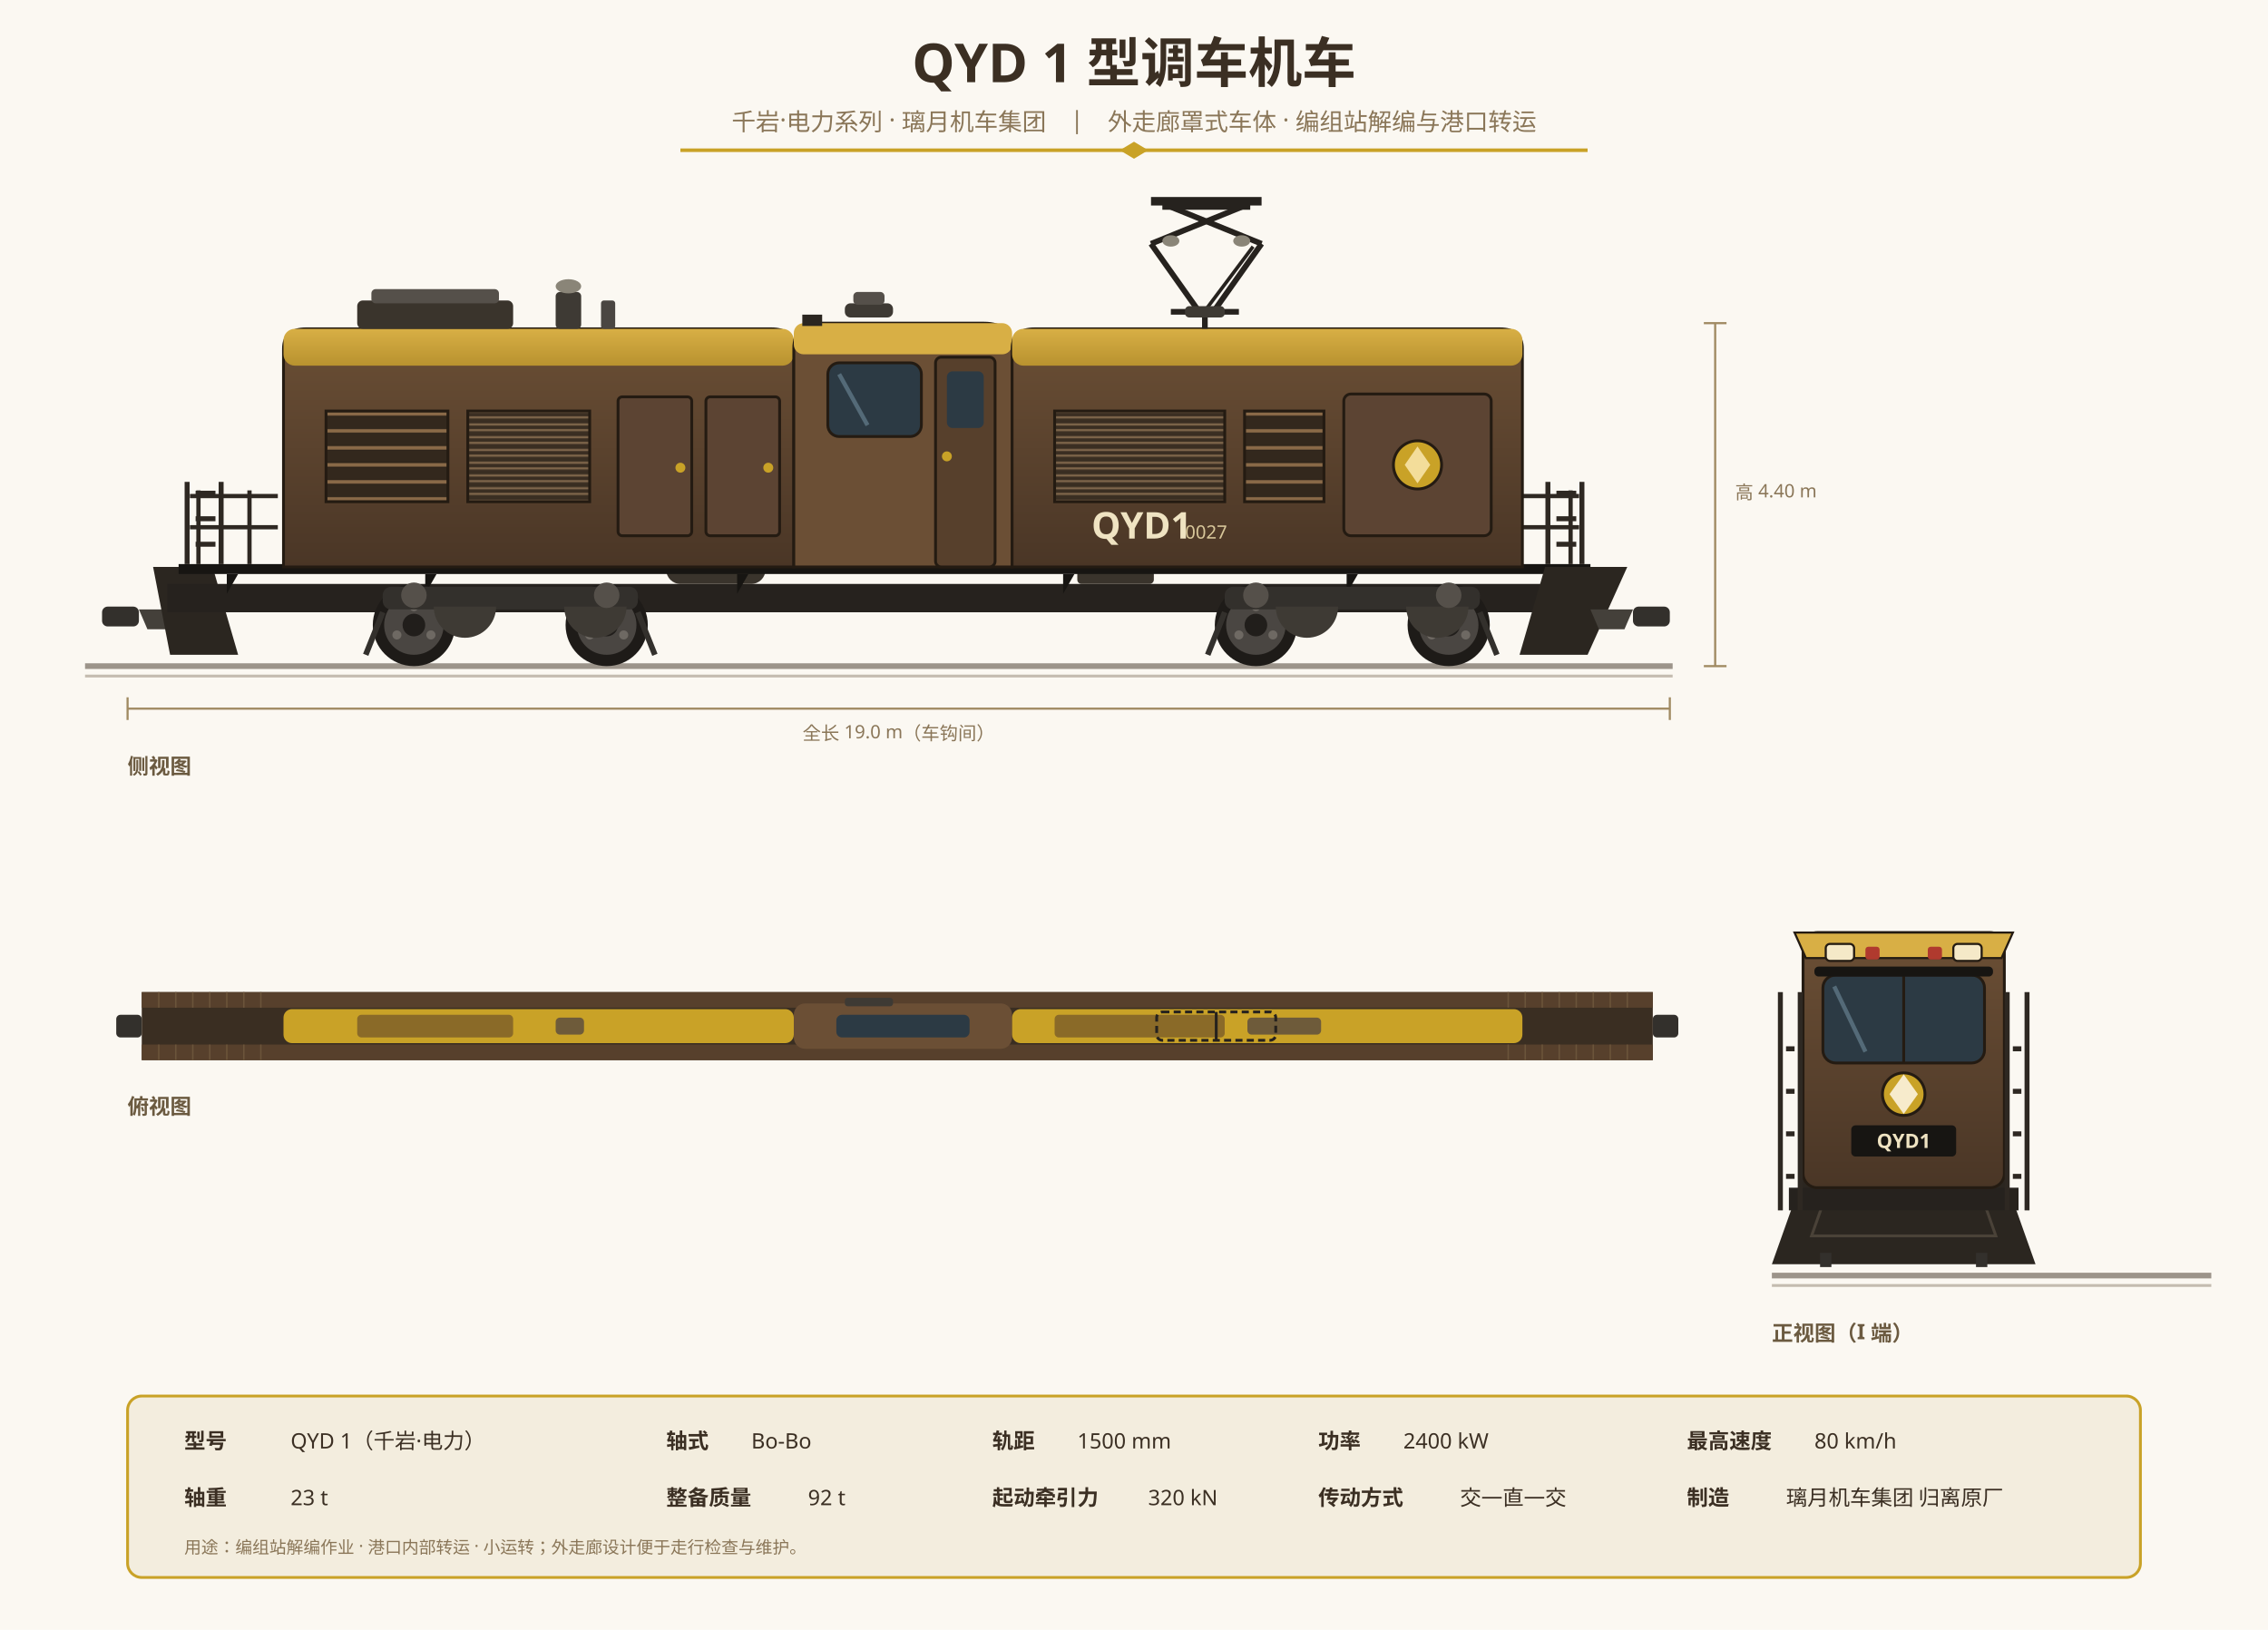
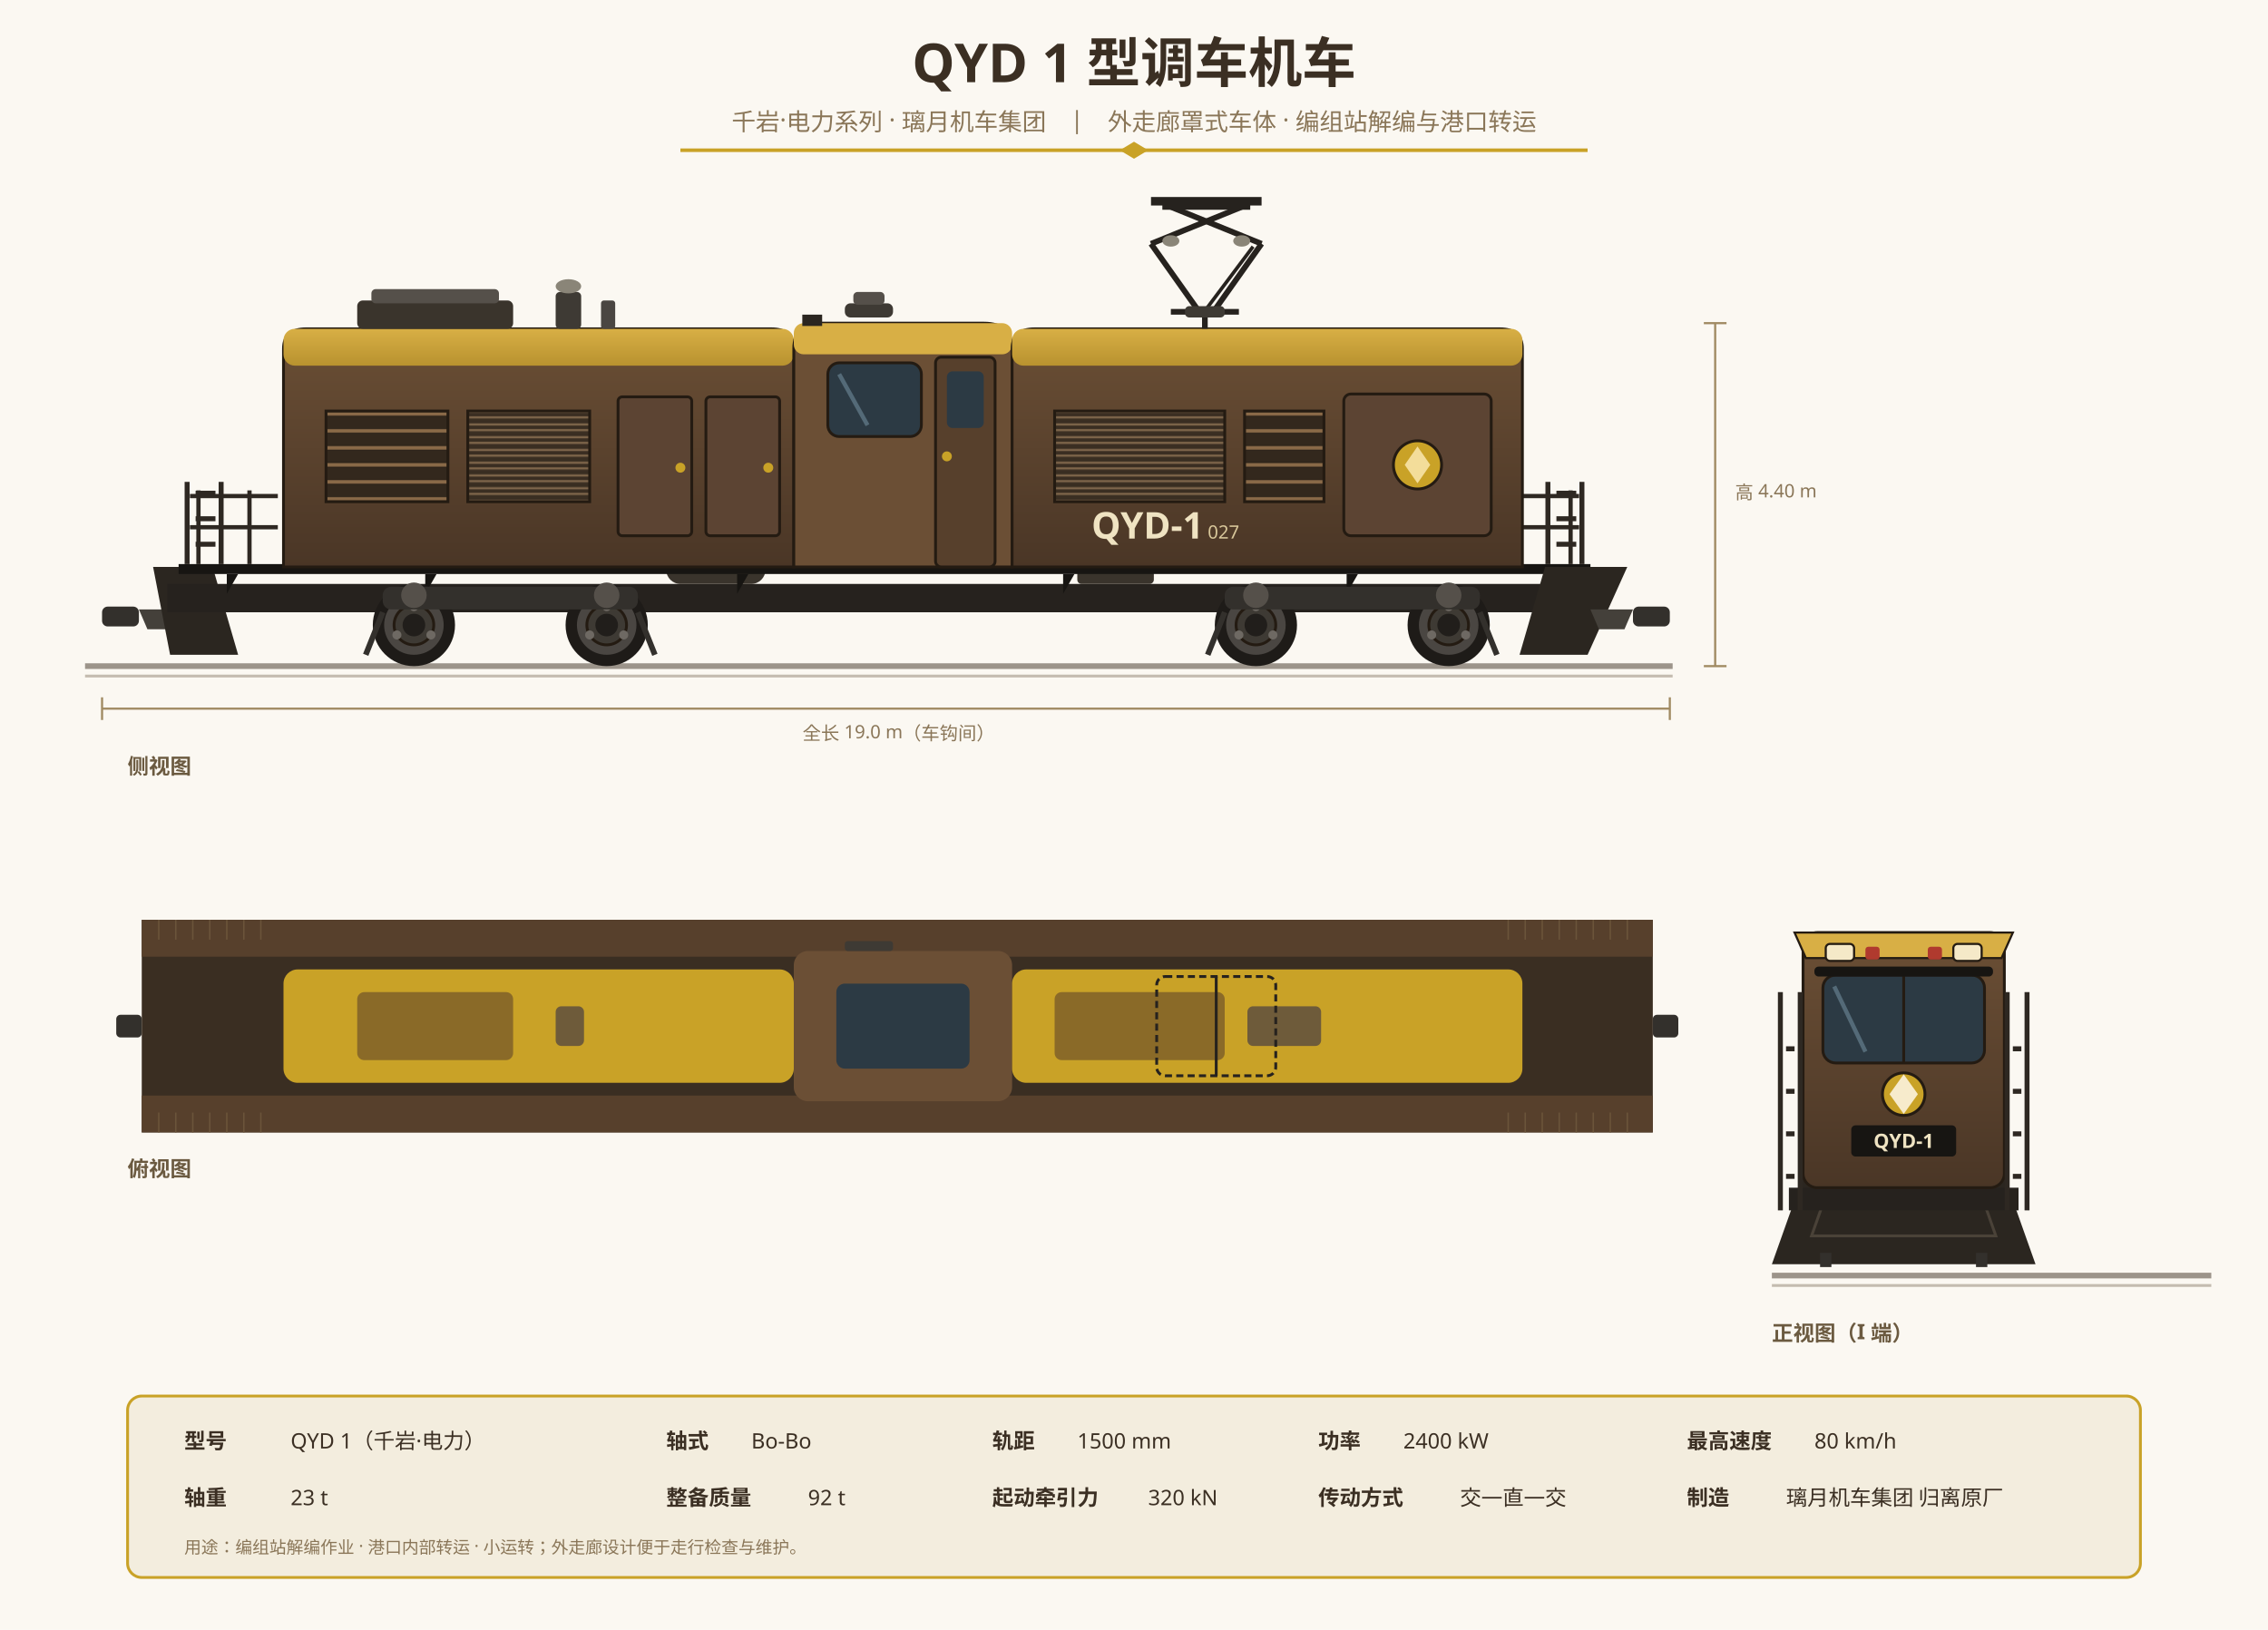
<svg xmlns="http://www.w3.org/2000/svg" viewBox="0 0 1600 1150" font-family="'Microsoft YaHei','PingFang SC','Noto Sans SC',sans-serif">
  <defs>
    <linearGradient id="bodyLow" x1="0" y1="0" x2="0" y2="1">
      <stop offset="0" stop-color="#6B4F35" />
      <stop offset="1" stop-color="#4A3626" />
    </linearGradient>
    <linearGradient id="hoodTop" x1="0" y1="0" x2="0" y2="1">
      <stop offset="0" stop-color="#D8AF45" />
      <stop offset="1" stop-color="#B8922F" />
    </linearGradient>
    <pattern id="grille" width="9" height="9" patternUnits="userSpaceOnUse">
      <rect width="9" height="9" fill="#3A2E22" />
      <line x1="0" y1="2.5" x2="9" y2="2.5" stroke="#7A6248" stroke-width="1.6" />
      <line x1="0" y1="6.5" x2="9" y2="6.5" stroke="#7A6248" stroke-width="1.6" />
    </pattern>
    <pattern id="louver" width="12" height="12" patternUnits="userSpaceOnUse">
      <rect width="12" height="12" fill="#33281D" />
      <line x1="0" y1="4" x2="12" y2="4" stroke="#8A6A48" stroke-width="2.4" />
    </pattern>
    <g id="wheel">
      <circle r="29" fill="#1E1B18" />
      <circle r="21" fill="#4A4642" />
+       <circle r="14" fill="#3E3A34" stroke="#241B12" stroke-width="2" />
      <circle r="8" fill="#211E1B" />
      <circle cx="0" cy="-13" r="3.2" fill="#6E6963" />
      <circle cx="12" cy="7" r="3.2" fill="#6E6963" />
      <circle cx="-12" cy="7" r="3.2" fill="#6E6963" />
-     </g>
-     <g id="railpost" stroke="#2E2822" stroke-width="3">
-       <line x1="0" y1="0" x2="0" y2="52" />
    </g>
  </defs>
  <rect width="1600" height="1150" fill="#FBF8F2" />
  <text x="800" y="58" text-anchor="middle" font-size="38" font-weight="700" fill="#3B2F23">QYD 1 型调车机车</text>
  <text x="800" y="92" text-anchor="middle" font-size="17" fill="#8A7658">千岩·电力系列 · 璃月机车集团　|　外走廊罩式车体 · 编组站解编与港口转运</text>
  <line x1="480" y1="106" x2="1120" y2="106" stroke="#C9A227" stroke-width="2.5" />
  <polygon points="800,100 810,106 800,112 790,106" fill="#C9A227" />
  <line x1="60" y1="470" x2="1180" y2="470" stroke="#9C948A" stroke-width="4" />
  <line x1="60" y1="477" x2="1180" y2="477" stroke="#C4BCB0" stroke-width="2" />
  <rect x="72" y="428" width="26" height="14" rx="4" fill="#33302C" />
  <path d="M 98 430 L 128 430 L 122 444 L 104 444 Z" fill="#44403A" />
  <path d="M 108 400 L 150 400 L 168 462 L 120 462 Z" fill="#2B2620" />
  <rect x="118" y="412" width="1010" height="20" fill="#26221E" />
  <rect x="470" y="392" width="70" height="20" rx="10" fill="#3A342C" />
  <rect x="760" y="394" width="54" height="18" rx="3" fill="#3A342C" />
  <rect x="126" y="398" width="996" height="7" fill="#171512" />
  <g fill="#171512">
    <path d="M 160 405 l 8 0 l -8 14 z" />
    <path d="M 300 405 l 8 0 l -8 14 z" />
    <path d="M 520 405 l 8 0 l -8 14 z" />
    <path d="M 750 405 l 8 0 l -8 14 z" />
    <path d="M 950 405 l 8 0 l -8 14 z" />
    <path d="M 1090 405 l 8 0 l -8 14 z" />
  </g>
  <g stroke="#2E2822" stroke-width="3">
    <line x1="140" y1="346" x2="140" y2="398" />
    <line x1="176" y1="346" x2="176" y2="398" />
    <line x1="134" y1="350" x2="196" y2="350" />
    <line x1="134" y1="372" x2="196" y2="372" />
  </g>
  <g stroke="#2E2822" stroke-width="3">
    <line x1="1072" y1="346" x2="1072" y2="398" />
    <line x1="1108" y1="346" x2="1108" y2="398" />
    <line x1="1052" y1="350" x2="1114" y2="350" />
    <line x1="1052" y1="372" x2="1114" y2="372" />
  </g>
  <path d="M 200 400 L 200 246 Q 200 232 216 232 L 544 232 Q 560 232 560 246 L 560 400 Z" fill="url(#bodyLow)" stroke="#241B12" stroke-width="2" />
  <rect x="200" y="232" width="360" height="26" rx="8" fill="url(#hoodTop)" />
  <rect x="230" y="290" width="86" height="64" fill="url(#louver)" stroke="#241B12" stroke-width="2" />
  <rect x="330" y="290" width="86" height="64" fill="url(#grille)" stroke="#241B12" stroke-width="2" />
  <g stroke="#241B12" stroke-width="2" fill="#5C4433">
    <rect x="436" y="280" width="52" height="98" rx="3" />
    <rect x="498" y="280" width="52" height="98" rx="3" />
  </g>
  <circle cx="480" cy="330" r="3.5" fill="#C9A227" />
  <circle cx="542" cy="330" r="3.5" fill="#C9A227" />
  <rect x="252" y="212" width="110" height="20" rx="4" fill="#3A342C" />
  <rect x="262" y="204" width="90" height="10" rx="3" fill="#55504A" />
  <rect x="392" y="206" width="18" height="26" rx="3" fill="#3E3A34" />
  <ellipse cx="401" cy="202" rx="9" ry="5" fill="#8A8578" />
  <rect x="424" y="212" width="10" height="20" rx="2" fill="#4A4642" />
  <path d="M 560 400 L 560 246 Q 560 228 580 228 L 694 228 Q 714 228 714 246 L 714 400 Z" fill="#6B4F35" stroke="#241B12" stroke-width="2" />
  <rect x="560" y="228" width="154" height="22" rx="7" fill="#D8AF45" />
  <rect x="584" y="256" width="66" height="52" rx="8" fill="#2C3A44" stroke="#241B12" stroke-width="2" />
  <line x1="592" y1="264" x2="612" y2="300" stroke="#5E7684" stroke-width="3" opacity="0.8" />
  <rect x="660" y="252" width="42" height="148" rx="4" fill="#57402C" stroke="#241B12" stroke-width="2" />
  <rect x="668" y="262" width="26" height="40" rx="4" fill="#2C3A44" />
  <circle cx="668" cy="322" r="3.5" fill="#C9A227" />
  <rect x="596" y="214" width="34" height="10" rx="4" fill="#3E3A34" />
  <rect x="602" y="206" width="22" height="9" rx="3" fill="#55504A" />
  <rect x="566" y="222" width="14" height="8" fill="#2B2620" />
  <path d="M 714 400 L 714 246 Q 714 232 730 232 L 1058 232 Q 1074 232 1074 246 L 1074 400 Z" fill="url(#bodyLow)" stroke="#241B12" stroke-width="2" />
  <rect x="714" y="232" width="360" height="26" rx="8" fill="url(#hoodTop)" />
  <rect x="744" y="290" width="120" height="64" fill="url(#grille)" stroke="#241B12" stroke-width="2" />
  <rect x="878" y="290" width="56" height="64" fill="url(#louver)" stroke="#241B12" stroke-width="2" />
  <g stroke="#241B12" stroke-width="2" fill="#5C4433">
    <rect x="948" y="278" width="104" height="100" rx="5" />
  </g>
  <circle cx="1000" cy="328" r="17" fill="#C9A227" stroke="#241B12" stroke-width="2" />
  <polygon points="1000,315 1009,328 1000,341 991,328" fill="#F3DD9A" />
-   <text x="770" y="380" font-size="26" font-weight="700" fill="#EFE3C2">QYD1</text>
-   <text x="836" y="380" font-size="13" fill="#D8C79A">0027</text>
+   <text x="770" y="380" font-size="26" font-weight="700" fill="#EFE3C2">QYD-1</text>
+   <text x="852" y="380" font-size="13" fill="#D8C79A">027</text>
  <g stroke="#26221E" stroke-width="4" fill="none">
    <line x1="850" y1="232" x2="850" y2="220" />
    <line x1="826" y1="220" x2="874" y2="220" />
    <line x1="846" y1="220" x2="812" y2="172" />
    <line x1="856" y1="220" x2="890" y2="172" />
    <line x1="812" y1="172" x2="876" y2="146" />
    <line x1="890" y1="172" x2="826" y2="146" />
    <line x1="820" y1="146" x2="882" y2="146" />
    <line x1="812" y1="142" x2="890" y2="142" stroke-width="6" />
    <line x1="851" y1="218" x2="884" y2="174" stroke-width="2.5" />
  </g>
  <rect x="836" y="216" width="28" height="8" rx="3" fill="#3E3A34" />
  <ellipse cx="826" cy="170" rx="6" ry="4" fill="#8A8578" />
  <ellipse cx="876" cy="170" rx="6" ry="4" fill="#8A8578" />
  <g stroke="#2E2822" stroke-width="3.5" fill="none">
    <path d="M 132 398 L 132 340 M 156 398 L 156 340 M 138 384 L 152 384 M 138 366 L 152 366 M 138 348 L 152 348" />
    <path d="M 1092 398 L 1092 340 M 1116 398 L 1116 340 M 1098 384 L 1112 384 M 1098 366 L 1112 366 M 1098 348 L 1112 348" />
  </g>
  <g>
    <use href="#wheel" x="292" y="441" />
    <use href="#wheel" x="428" y="441" />
    <rect x="270" y="414" width="180" height="16" rx="6" fill="#33302C" />
-     <path d="M 306 428 a 22 22 0 0 0 44 0 z" fill="#3E3A34" />
-     <path d="M 398 428 a 22 22 0 0 0 44 0 z" fill="#3E3A34" />
    <circle cx="292" cy="420" r="9" fill="#55504A" />
    <circle cx="428" cy="420" r="9" fill="#55504A" />
  </g>
  <g>
    <use href="#wheel" x="886" y="441" />
    <use href="#wheel" x="1022" y="441" />
    <rect x="864" y="414" width="180" height="16" rx="6" fill="#33302C" />
-     <path d="M 900 428 a 22 22 0 0 0 44 0 z" fill="#3E3A34" />
-     <path d="M 992 428 a 22 22 0 0 0 44 0 z" fill="#3E3A34" />
    <circle cx="886" cy="420" r="9" fill="#55504A" />
    <circle cx="1022" cy="420" r="9" fill="#55504A" />
  </g>
  <line x1="270" y1="432" x2="258" y2="462" stroke="#33302C" stroke-width="4" />
  <line x1="450" y1="432" x2="462" y2="462" stroke="#33302C" stroke-width="4" />
  <line x1="864" y1="432" x2="852" y2="462" stroke="#33302C" stroke-width="4" />
  <line x1="1044" y1="432" x2="1056" y2="462" stroke="#33302C" stroke-width="4" />
  <path d="M 1078 400 L 1020 400 L 1002 462 L 1050 462 Z" transform="translate(70 0)" fill="#2B2620" />
  <rect x="1152" y="428" width="26" height="14" rx="4" fill="#33302C" />
  <path d="M 1152 430 L 1122 430 L 1128 444 L 1146 444 Z" fill="#44403A" />
  <g stroke="#A08A62" stroke-width="1.5" fill="none">
-     <line x1="90" y1="500" x2="1178" y2="500" />
-     <line x1="90" y1="492" x2="90" y2="508" />
+     <line x1="72" y1="500" x2="1178" y2="500" />
+     <line x1="72" y1="492" x2="72" y2="508" />
    <line x1="1178" y1="492" x2="1178" y2="508" />
  </g>
  <text x="634" y="522" text-anchor="middle" font-size="13" fill="#8A7658">全长 19.0 m（车钩间）</text>
  <g stroke="#A08A62" stroke-width="1.5" fill="none">
    <line x1="1210" y1="228" x2="1210" y2="470" />
    <line x1="1202" y1="228" x2="1218" y2="228" />
    <line x1="1202" y1="470" x2="1218" y2="470" />
  </g>
  <text x="1224" y="352" font-size="13" fill="#8A7658">高 4.40 m</text>
  <text x="90" y="546" font-size="15" font-weight="600" fill="#6B5A40">侧视图</text>
  <g>
    <rect x="82" y="716" width="18" height="16" rx="3" fill="#33302C" />
    <rect x="1166" y="716" width="18" height="16" rx="3" fill="#33302C" />
-     <rect x="100" y="700" width="1066" height="48" fill="#3A2E22" />
-     <rect x="100" y="700" width="1066" height="11" fill="#57402C" />
-     <rect x="100" y="737" width="1066" height="11" fill="#57402C" />
+     <rect x="100" y="649" width="1066" height="150" fill="#3A2E22" />
+     <rect x="100" y="649" width="1066" height="26" fill="#57402C" />
+     <rect x="100" y="773" width="1066" height="26" fill="#57402C" />
    <g stroke="#6B543A" stroke-width="1">
-       <line x1="112" y1="700" x2="112" y2="711" />
-       <line x1="124" y1="700" x2="124" y2="711" />
-       <line x1="136" y1="700" x2="136" y2="711" />
-       <line x1="148" y1="700" x2="148" y2="711" />
-       <line x1="160" y1="700" x2="160" y2="711" />
-       <line x1="172" y1="700" x2="172" y2="711" />
-       <line x1="184" y1="700" x2="184" y2="711" />
-       <line x1="1064" y1="700" x2="1064" y2="711" />
-       <line x1="1076" y1="700" x2="1076" y2="711" />
-       <line x1="1088" y1="700" x2="1088" y2="711" />
-       <line x1="1100" y1="700" x2="1100" y2="711" />
-       <line x1="1112" y1="700" x2="1112" y2="711" />
-       <line x1="1124" y1="700" x2="1124" y2="711" />
-       <line x1="1136" y1="700" x2="1136" y2="711" />
-       <line x1="1148" y1="700" x2="1148" y2="711" />
-       <line x1="112" y1="737" x2="112" y2="748" />
-       <line x1="124" y1="737" x2="124" y2="748" />
-       <line x1="136" y1="737" x2="136" y2="748" />
-       <line x1="148" y1="737" x2="148" y2="748" />
-       <line x1="160" y1="737" x2="160" y2="748" />
-       <line x1="172" y1="737" x2="172" y2="748" />
-       <line x1="184" y1="737" x2="184" y2="748" />
-       <line x1="1064" y1="737" x2="1064" y2="748" />
-       <line x1="1076" y1="737" x2="1076" y2="748" />
-       <line x1="1088" y1="737" x2="1088" y2="748" />
-       <line x1="1100" y1="737" x2="1100" y2="748" />
-       <line x1="1112" y1="737" x2="1112" y2="748" />
-       <line x1="1124" y1="737" x2="1124" y2="748" />
-       <line x1="1136" y1="737" x2="1136" y2="748" />
-       <line x1="1148" y1="737" x2="1148" y2="748" />
-     </g>
-     <rect x="200" y="712" width="360" height="24" rx="6" fill="#C9A227" />
-     <rect x="252" y="716" width="110" height="16" rx="3" fill="#8A6A28" />
-     <rect x="392" y="718" width="20" height="12" rx="3" fill="#6E5B3A" />
-     <rect x="560" y="708" width="154" height="32" rx="8" fill="#6B4F35" />
-     <rect x="590" y="716" width="94" height="16" rx="4" fill="#2C3A44" />
-     <rect x="596" y="704" width="34" height="6" rx="2" fill="#3E3A34" />
-     <rect x="714" y="712" width="360" height="24" rx="6" fill="#C9A227" />
-     <rect x="744" y="716" width="120" height="16" rx="3" fill="#8A6A28" />
-     <rect x="880" y="718" width="52" height="12" rx="3" fill="#6E5B3A" />
-     <rect x="816" y="714" width="84" height="20" rx="4" fill="none" stroke="#26221E" stroke-width="2" stroke-dasharray="5 3" />
-     <line x1="858" y1="714" x2="858" y2="734" stroke="#26221E" stroke-width="2" />
-   </g>
-   <text x="90" y="786" font-size="15" font-weight="600" fill="#6B5A40">俯视图</text>
+       <line x1="112" y1="649" x2="112" y2="663" />
+       <line x1="124" y1="649" x2="124" y2="663" />
+       <line x1="136" y1="649" x2="136" y2="663" />
+       <line x1="148" y1="649" x2="148" y2="663" />
+       <line x1="160" y1="649" x2="160" y2="663" />
+       <line x1="172" y1="649" x2="172" y2="663" />
+       <line x1="184" y1="649" x2="184" y2="663" />
+       <line x1="1064" y1="649" x2="1064" y2="663" />
+       <line x1="1076" y1="649" x2="1076" y2="663" />
+       <line x1="1088" y1="649" x2="1088" y2="663" />
+       <line x1="1100" y1="649" x2="1100" y2="663" />
+       <line x1="1112" y1="649" x2="1112" y2="663" />
+       <line x1="1124" y1="649" x2="1124" y2="663" />
+       <line x1="1136" y1="649" x2="1136" y2="663" />
+       <line x1="1148" y1="649" x2="1148" y2="663" />
+       <line x1="112" y1="785" x2="112" y2="799" />
+       <line x1="124" y1="785" x2="124" y2="799" />
+       <line x1="136" y1="785" x2="136" y2="799" />
+       <line x1="148" y1="785" x2="148" y2="799" />
+       <line x1="160" y1="785" x2="160" y2="799" />
+       <line x1="172" y1="785" x2="172" y2="799" />
+       <line x1="184" y1="785" x2="184" y2="799" />
+       <line x1="1064" y1="785" x2="1064" y2="799" />
+       <line x1="1076" y1="785" x2="1076" y2="799" />
+       <line x1="1088" y1="785" x2="1088" y2="799" />
+       <line x1="1100" y1="785" x2="1100" y2="799" />
+       <line x1="1112" y1="785" x2="1112" y2="799" />
+       <line x1="1124" y1="785" x2="1124" y2="799" />
+       <line x1="1136" y1="785" x2="1136" y2="799" />
+       <line x1="1148" y1="785" x2="1148" y2="799" />
+     </g>
+     <rect x="200" y="684" width="360" height="80" rx="10" fill="#C9A227" />
+     <rect x="252" y="700" width="110" height="48" rx="5" fill="#8A6A28" />
+     <rect x="392" y="710" width="20" height="28" rx="4" fill="#6E5B3A" />
+     <rect x="560" y="671" width="154" height="106" rx="10" fill="#6B4F35" />
+     <rect x="590" y="694" width="94" height="60" rx="6" fill="#2C3A44" />
+     <rect x="596" y="664" width="34" height="7" rx="2" fill="#3E3A34" />
+     <rect x="714" y="684" width="360" height="80" rx="10" fill="#C9A227" />
+     <rect x="744" y="700" width="120" height="48" rx="5" fill="#8A6A28" />
+     <rect x="880" y="710" width="52" height="28" rx="4" fill="#6E5B3A" />
+     <rect x="816" y="689" width="84" height="70" rx="6" fill="none" stroke="#26221E" stroke-width="2" stroke-dasharray="5 3" />
+     <line x1="858" y1="689" x2="858" y2="759" stroke="#26221E" stroke-width="2" />
+   </g>
+   <text x="90" y="830" font-size="15" font-weight="600" fill="#6B5A40">俯视图</text>
  <g>
    <line x1="1250" y1="900" x2="1560" y2="900" stroke="#9C948A" stroke-width="4" />
    <line x1="1250" y1="907" x2="1560" y2="907" stroke="#C4BCB0" stroke-width="2" />
    <rect x="1326" y="862" width="34" height="16" rx="5" fill="#33302C" />
    <path d="M 1330 866 L 1356 866 L 1350 880 L 1336 880 Z" fill="#44403A" />
    <path d="M 1272 830 L 1414 830 L 1436 892 L 1250 892 Z" fill="#2B2620" />
    <path d="M 1290 838 L 1396 838 L 1408 872 L 1278 872 Z" fill="none" stroke="#4A4238" stroke-width="2" />
    <rect x="1262" y="838" width="162" height="16" fill="#26221E" />
    <rect x="1272" y="658" width="142" height="180" rx="10" fill="url(#bodyLow)" stroke="#241B12" stroke-width="2" />
    <path d="M 1266 658 L 1420 658 L 1412 676 L 1274 676 Z" fill="#D8AF45" stroke="#241B12" stroke-width="1.5" />
    <rect x="1286" y="688" width="114" height="62" rx="9" fill="#2C3A44" stroke="#241B12" stroke-width="2" />
    <line x1="1343" y1="688" x2="1343" y2="750" stroke="#241B12" stroke-width="2" />
    <line x1="1294" y1="696" x2="1316" y2="742" stroke="#5E7684" stroke-width="3" opacity="0.8" />
    <rect x="1280" y="682" width="126" height="7" rx="3" fill="#171512" />
    <rect x="1288" y="666" width="20" height="12" rx="3" fill="#F5E9C8" stroke="#241B12" stroke-width="1.5" />
    <rect x="1378" y="666" width="20" height="12" rx="3" fill="#F5E9C8" stroke="#241B12" stroke-width="1.5" />
    <rect x="1316" y="668" width="10" height="9" rx="2" fill="#B03A2E" />
    <rect x="1360" y="668" width="10" height="9" rx="2" fill="#B03A2E" />
    <circle cx="1343" cy="772" r="15" fill="#C9A227" stroke="#241B12" stroke-width="2" />
    <polygon points="1343,758 1353,772 1343,786 1333,772" fill="#F7EBCC" />
    <rect x="1306" y="794" width="74" height="22" rx="3" fill="#171512" />
-     <text x="1343" y="810" text-anchor="middle" font-size="14" font-weight="700" fill="#EFE3C2">QYD1</text>
+     <text x="1343" y="810" text-anchor="middle" font-size="14" font-weight="700" fill="#EFE3C2">QYD-1</text>
    <g stroke="#2E2822" stroke-width="3.5" fill="none">
      <path d="M 1256 854 L 1256 700 M 1270 854 L 1270 700 M 1260 830 L 1266 830 M 1260 800 L 1266 800 M 1260 770 L 1266 770 M 1260 740 L 1266 740" />
      <path d="M 1430 854 L 1430 700 M 1416 854 L 1416 700 M 1420 830 L 1426 830 M 1420 800 L 1426 800 M 1420 770 L 1426 770 M 1420 740 L 1426 740" />
    </g>
    <rect x="1284" y="884" width="8" height="10" fill="#33302C" />
    <rect x="1394" y="884" width="8" height="10" fill="#33302C" />
  </g>
  <text x="1250" y="946" font-size="15" font-weight="600" fill="#6B5A40">正视图（I 端）</text>
  <g>
    <rect x="90" y="985" width="1420" height="128" rx="10" fill="#F3EDDE" stroke="#C9A227" stroke-width="2" />
    <g font-size="15" fill="#3B2F23">
      <text x="130" y="1022" font-weight="700">型号</text>
      <text x="205" y="1022">QYD 1（千岩·电力）</text>
      <text x="470" y="1022" font-weight="700">轴式</text>
      <text x="530" y="1022">Bo-Bo</text>
      <text x="700" y="1022" font-weight="700">轨距</text>
      <text x="760" y="1022">1500 mm</text>
      <text x="930" y="1022" font-weight="700">功率</text>
      <text x="990" y="1022">2400 kW</text>
      <text x="1190" y="1022" font-weight="700">最高速度</text>
      <text x="1280" y="1022">80 km/h</text>
      <text x="130" y="1062" font-weight="700">轴重</text>
      <text x="205" y="1062">23 t</text>
      <text x="470" y="1062" font-weight="700">整备质量</text>
      <text x="570" y="1062">92 t</text>
      <text x="700" y="1062" font-weight="700">起动牵引力</text>
      <text x="810" y="1062">320 kN</text>
      <text x="930" y="1062" font-weight="700">传动方式</text>
      <text x="1030" y="1062">交—直—交</text>
      <text x="1190" y="1062" font-weight="700">制造</text>
      <text x="1260" y="1062">璃月机车集团 归离原厂</text>
    </g>
    <text x="130" y="1096" font-size="12" fill="#8A7658">用途：编组站解编作业 · 港口内部转运 · 小运转；外走廊设计便于走行检查与维护。</text>
  </g>
</svg>
